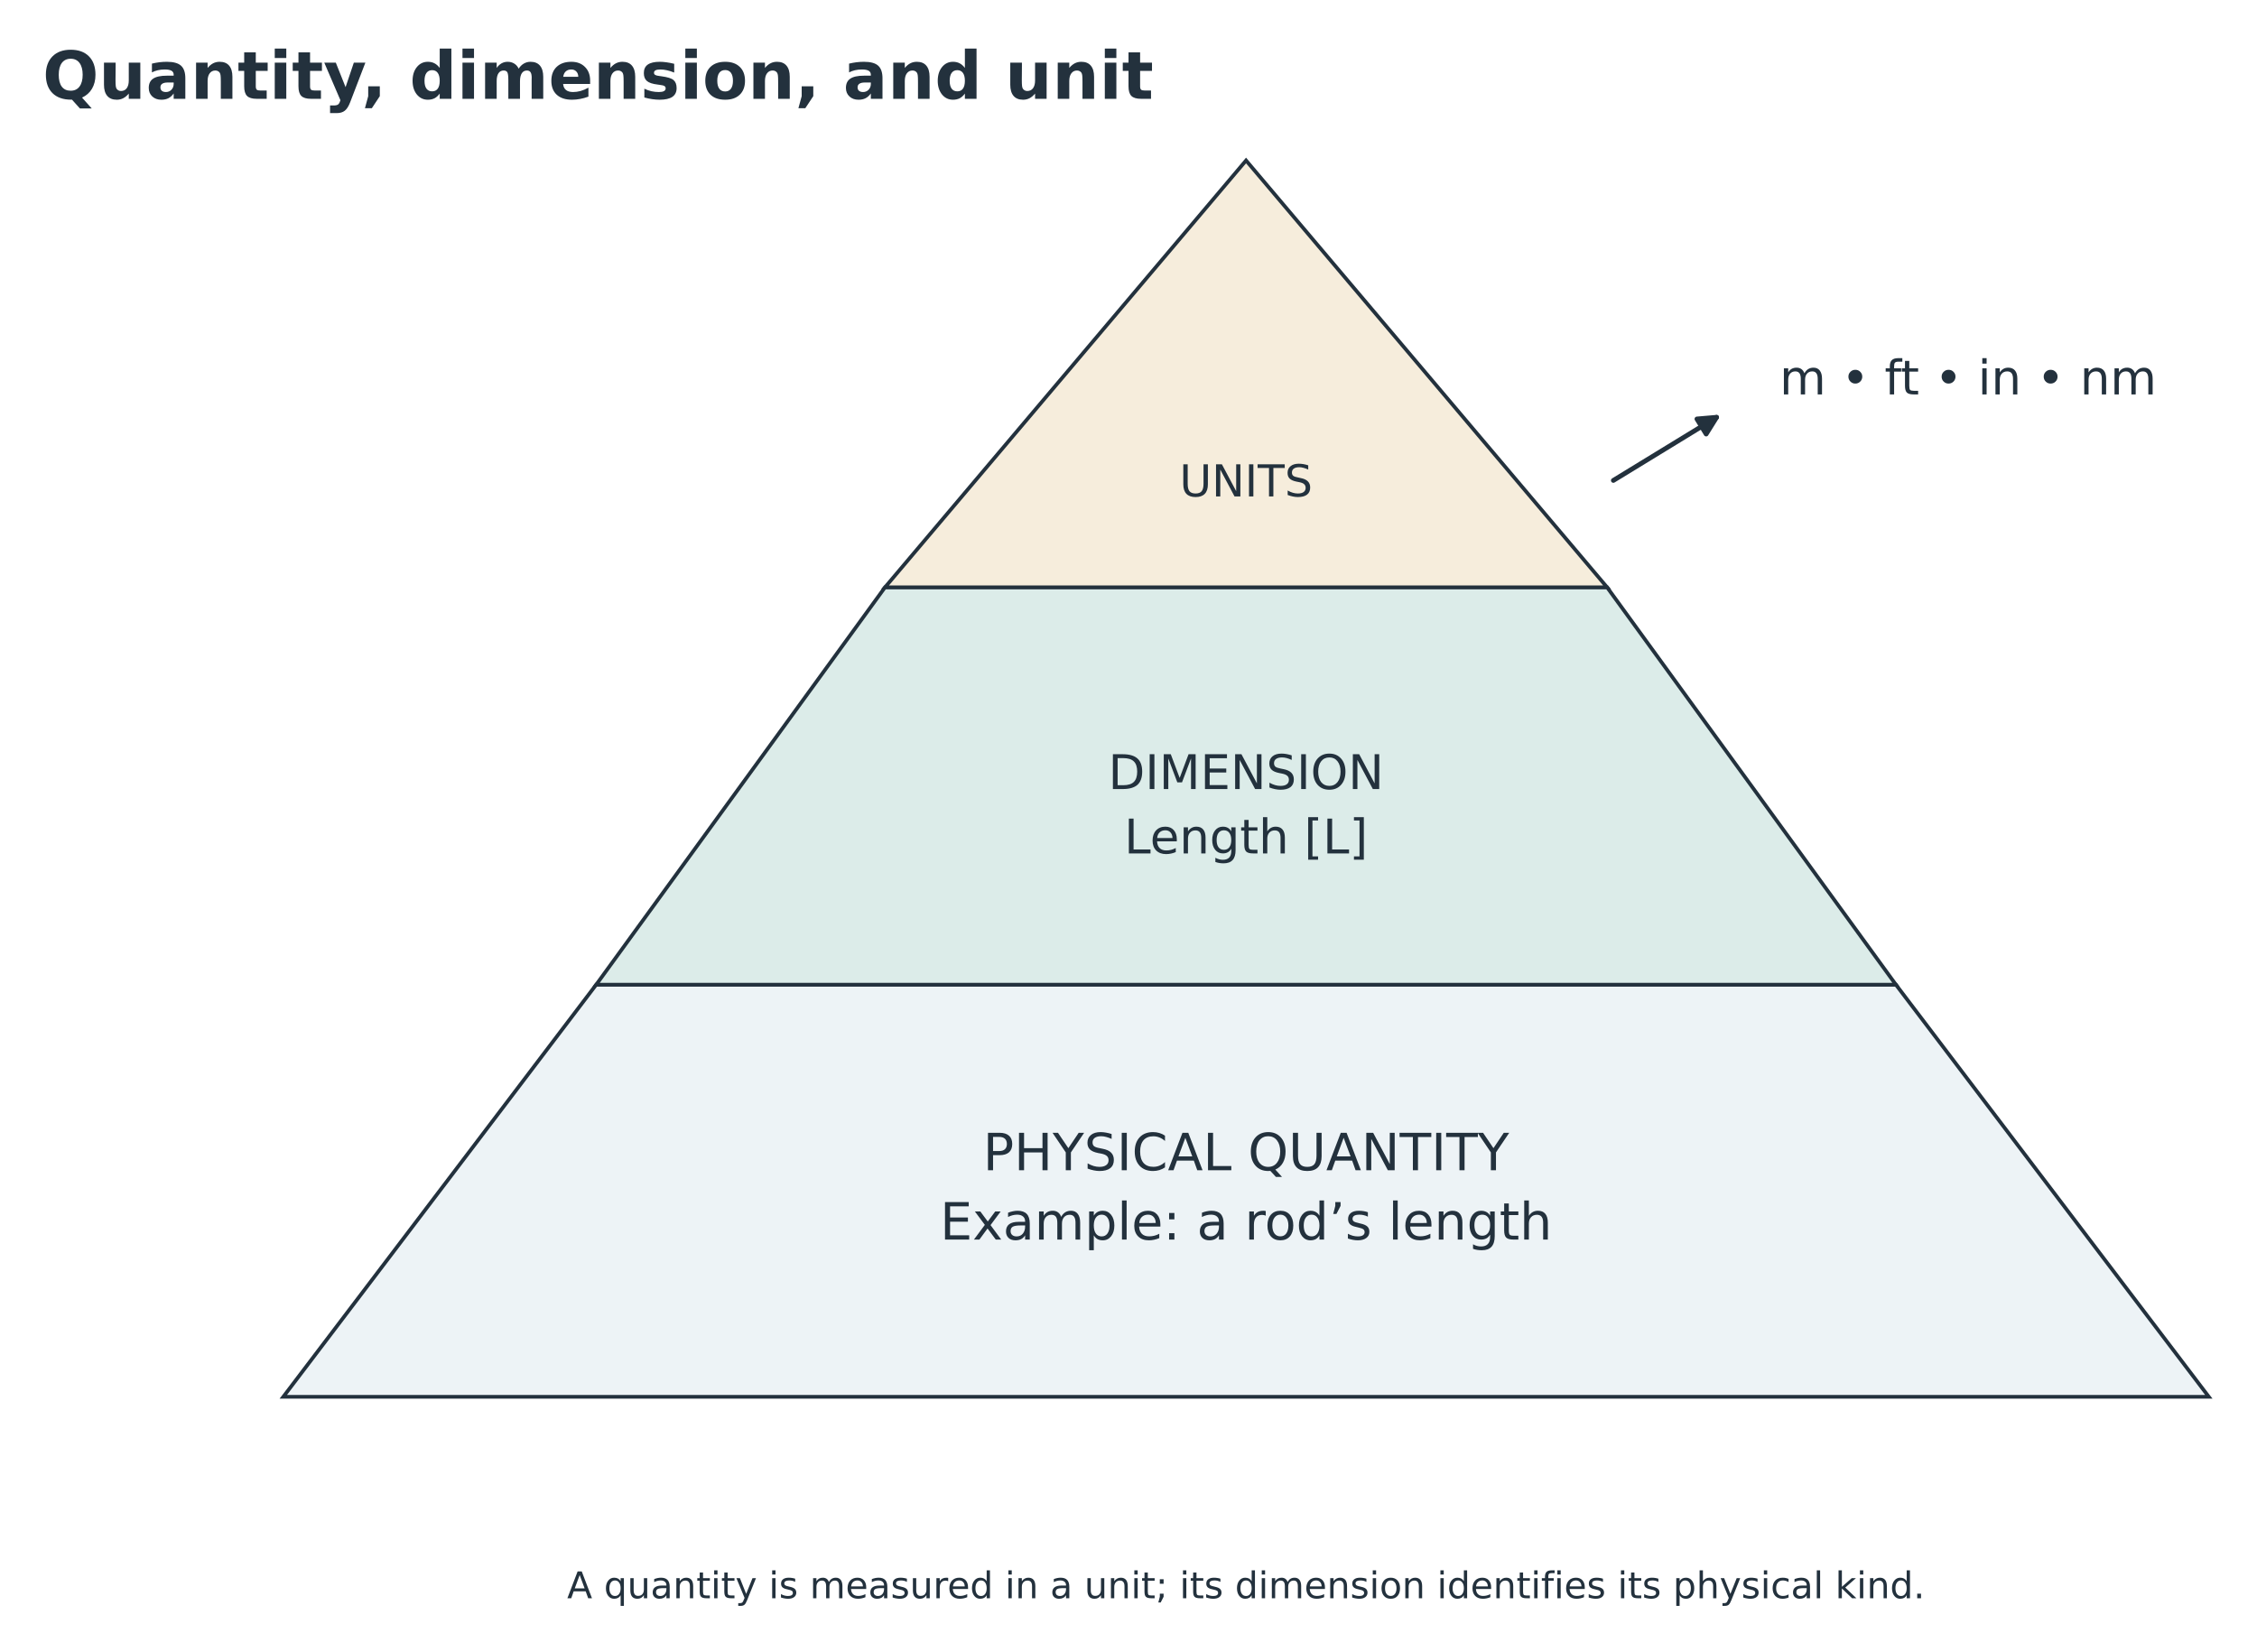
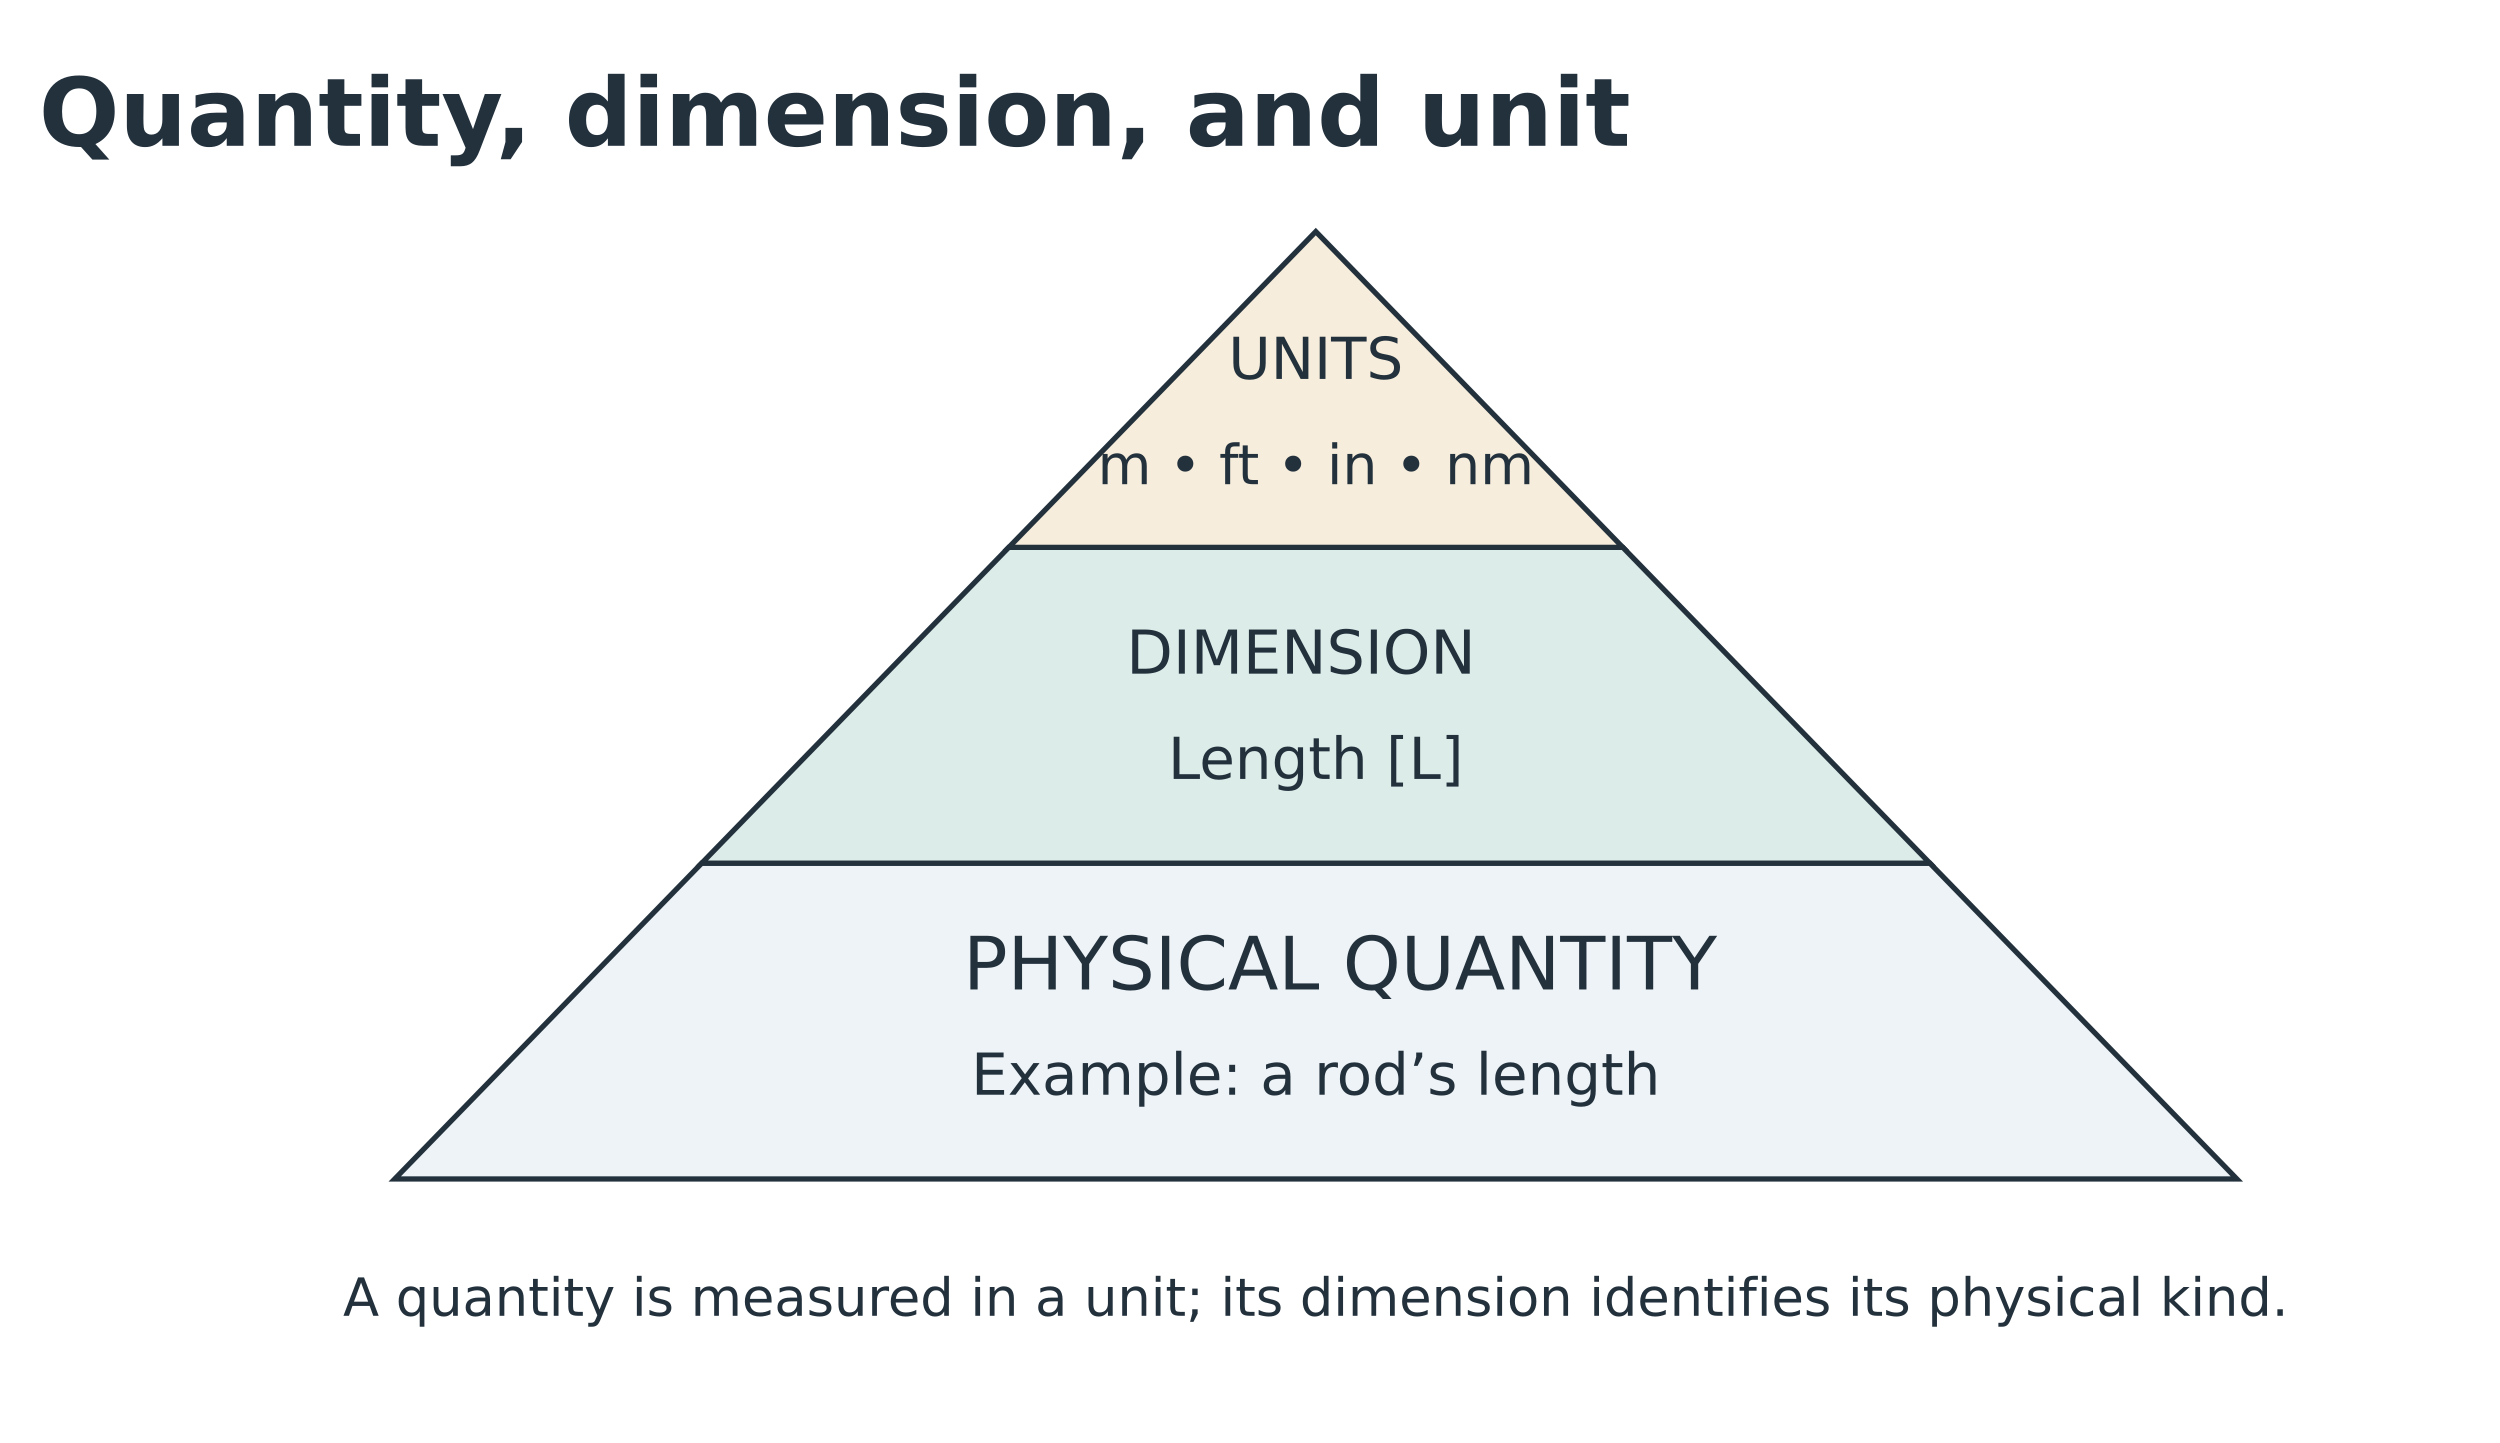
- <svg xmlns="http://www.w3.org/2000/svg" width="614.400pt" height="449.600pt" viewBox="20.800 20.800 614.400 449.600" version="1.1">
+ <svg xmlns="http://www.w3.org/2000/svg" width="475.000pt" height="274.000pt" viewBox="25.000 20.000 475.000 274.000" version="1.1">
  <defs>
    <style type="text/css">*{stroke-linejoin: round; stroke-linecap: butt}</style>
  </defs>
  <g id="figure_1">
    <g id="patch_1">
      <path d="M 0 504  L 720 504  L 720 0  L 0 0  z " style="fill: #ffffff" />
    </g>
    <g id="axes_1">
      <g id="patch_2">
-         <path d="M 97.92 401.058  L 622.08 401.058  L 536.904 288.868  L 183.096 288.868  z " clip-path="url(#paaff73507c)" style="fill: #edf3f6; stroke: #23313d; stroke-linejoin: miter" />
+         <path d="M 100 244  L 450 244  L 391.667 184  L 158.333 184  z " clip-path="url(#paaff73507c)" style="fill: #edf3f6; stroke: #23313d; stroke-linejoin: miter" />
      </g>
      <g id="patch_3">
-         <path d="M 183.096 288.868  L 536.904 288.868  L 458.28 180.684  L 261.72 180.684  z " clip-path="url(#paaff73507c)" style="fill: #dcece9; stroke: #23313d; stroke-linejoin: miter" />
+         <path d="M 158.333 184  L 391.667 184  L 333.333 124  L 216.667 124  z " clip-path="url(#paaff73507c)" style="fill: #dcece9; stroke: #23313d; stroke-linejoin: miter" />
      </g>
      <g id="patch_4">
-         <path d="M 261.72 180.684  L 458.28 180.684  L 360 64.487  z " clip-path="url(#paaff73507c)" style="fill: #f6eddc; stroke: #23313d; stroke-linejoin: miter" />
-       </g>
-       <g id="patch_5">
-         <path d="M 459.988 151.592  Q 474.659 142.62 488.09 134.406  " clip-path="url(#paaff73507c)" style="fill: none; stroke: #23313d; stroke-width: 1.3; stroke-linecap: round" />
-         <path d="M 482.743 134.863  L 488.09 134.406  L 485.248 138.958  z " clip-path="url(#paaff73507c)" style="fill: #23313d; stroke: #23313d; stroke-width: 1.3; stroke-linecap: round" />
+         <path d="M 216.667 124  L 333.333 124  L 275 64  z " clip-path="url(#paaff73507c)" style="fill: #f6eddc; stroke: #23313d; stroke-linejoin: miter" />
      </g>
      <g id="text_1">
-         <text style="font-size: 14px; font-family: 'DejaVu Sans'; fill: #23313d" transform="translate(288.3791 339.3918)">PHYSICAL QUANTITY</text>
-         <text style="font-size: 14px; font-family: 'DejaVu Sans'; fill: #23313d" transform="translate(276.677 358.2601)">Example: a rod’s length</text>
+         <text style="font-size: 14px; font-family: 'DejaVu Sans'; fill: #23313d" transform="translate(208 208)">PHYSICAL QUANTITY</text>
+         <text style="font-size: 11px; font-family: 'DejaVu Sans'; text-anchor: middle; fill: #23313d" transform="translate(275 228)">Example: a rod’s length</text>
      </g>
      <g id="text_2">
-         <text style="font-size: 13px; font-family: 'DejaVu Sans'; fill: #23313d" transform="translate(322.4757 235.6129)">DIMENSION</text>
-         <text style="font-size: 13px; font-family: 'DejaVu Sans'; fill: #23313d" transform="translate(326.8195 253.1335)">Length [L]</text>
+         <text style="font-size: 11.5px; font-family: 'DejaVu Sans'; fill: #23313d" transform="translate(239 148)">DIMENSION</text>
+         <text style="font-size: 11px; font-family: 'DejaVu Sans'; text-anchor: middle; fill: #23313d" transform="translate(275 168)">Length [L]</text>
      </g>
      <g id="text_3">
-         <text style="font-size: 12px; font-family: 'DejaVu Sans'; text-anchor: middle; fill: #23313d" x="360" y="155.948" transform="rotate(-0 360 155.9477)">UNITS</text>
+         <text style="font-size: 11px; font-family: 'DejaVu Sans'; text-anchor: middle; fill: #23313d" x="275" y="92" transform="rotate(-0 275 142)">UNITS</text>
      </g>
      <g id="text_4">
-         <text style="font-size: 13px; font-family: 'DejaVu Sans'; text-anchor: middle; fill: #23313d" x="556.56" y="128.176" transform="rotate(-0 556.56 128.176)">m • ft • in • nm</text>
+         <text style="font-size: 10.5px; font-family: 'DejaVu Sans'; text-anchor: middle; fill: #23313d" x="275" y="112" transform="rotate(-0 450 118)">m • ft • in • nm</text>
      </g>
      <g id="text_5">
-         <text style="font-size: 10px; font-family: 'DejaVu Sans'; text-anchor: middle; fill: #23313d" x="360" y="455.906" transform="rotate(-0 360 455.9058)">A quantity is measured in a unit; its dimension identifies its physical kind.</text>
+         <text style="font-size: 10px; font-family: 'DejaVu Sans'; text-anchor: middle; fill: #23313d" x="275" y="270" transform="rotate(-0 275 385)">A quantity is measured in a unit; its dimension identifies its physical kind.</text>
      </g>
    </g>
    <g id="text_6" transform="translate(0 22.500)">
      <text style="font-weight: 700; font-size: 18px; font-family: 'DejaVu Sans'; text-anchor: start; fill: #23313d" x="32.4" y="25.2" transform="rotate(-0 32.4 25.2)">Quantity, dimension, and unit</text>
    </g>
  </g>
  <defs>
    <clipPath id="paaff73507c">
-       <rect x="32.4" y="60.48" width="655.2" height="400.68" />
+       <rect x="32.4" y="60.48" width="455" height="219" />
    </clipPath>
  </defs>
</svg>
